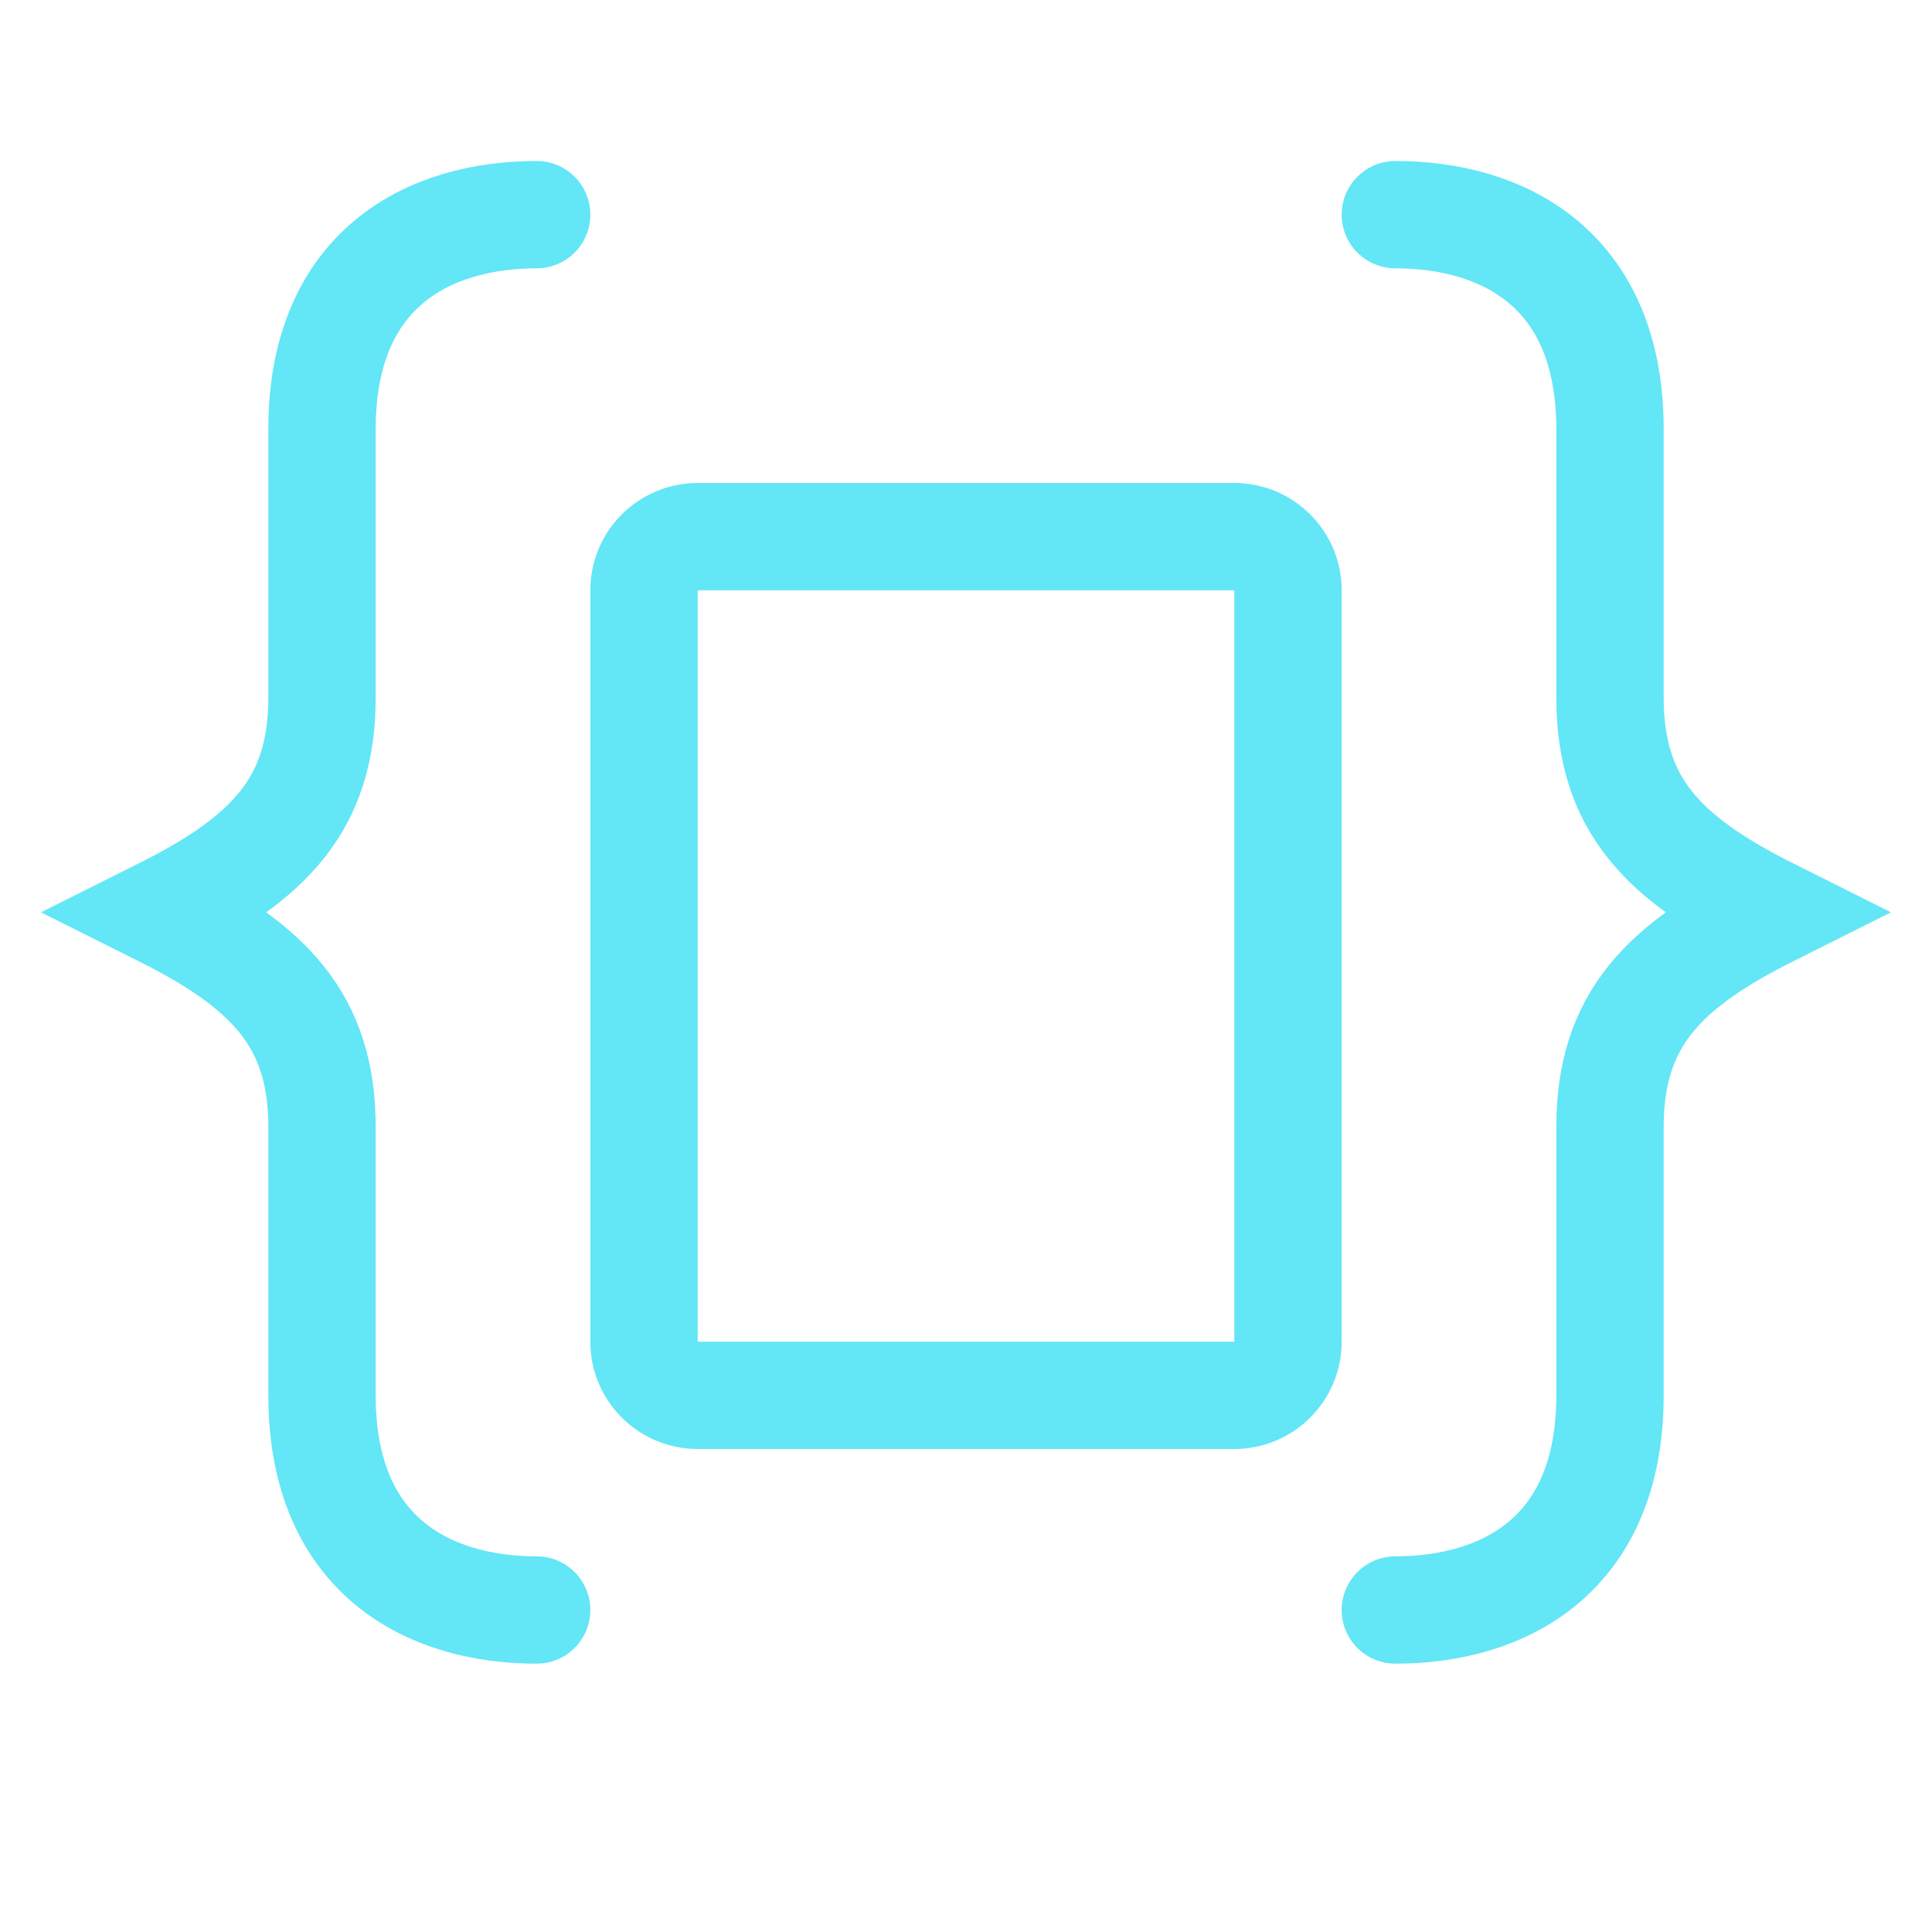
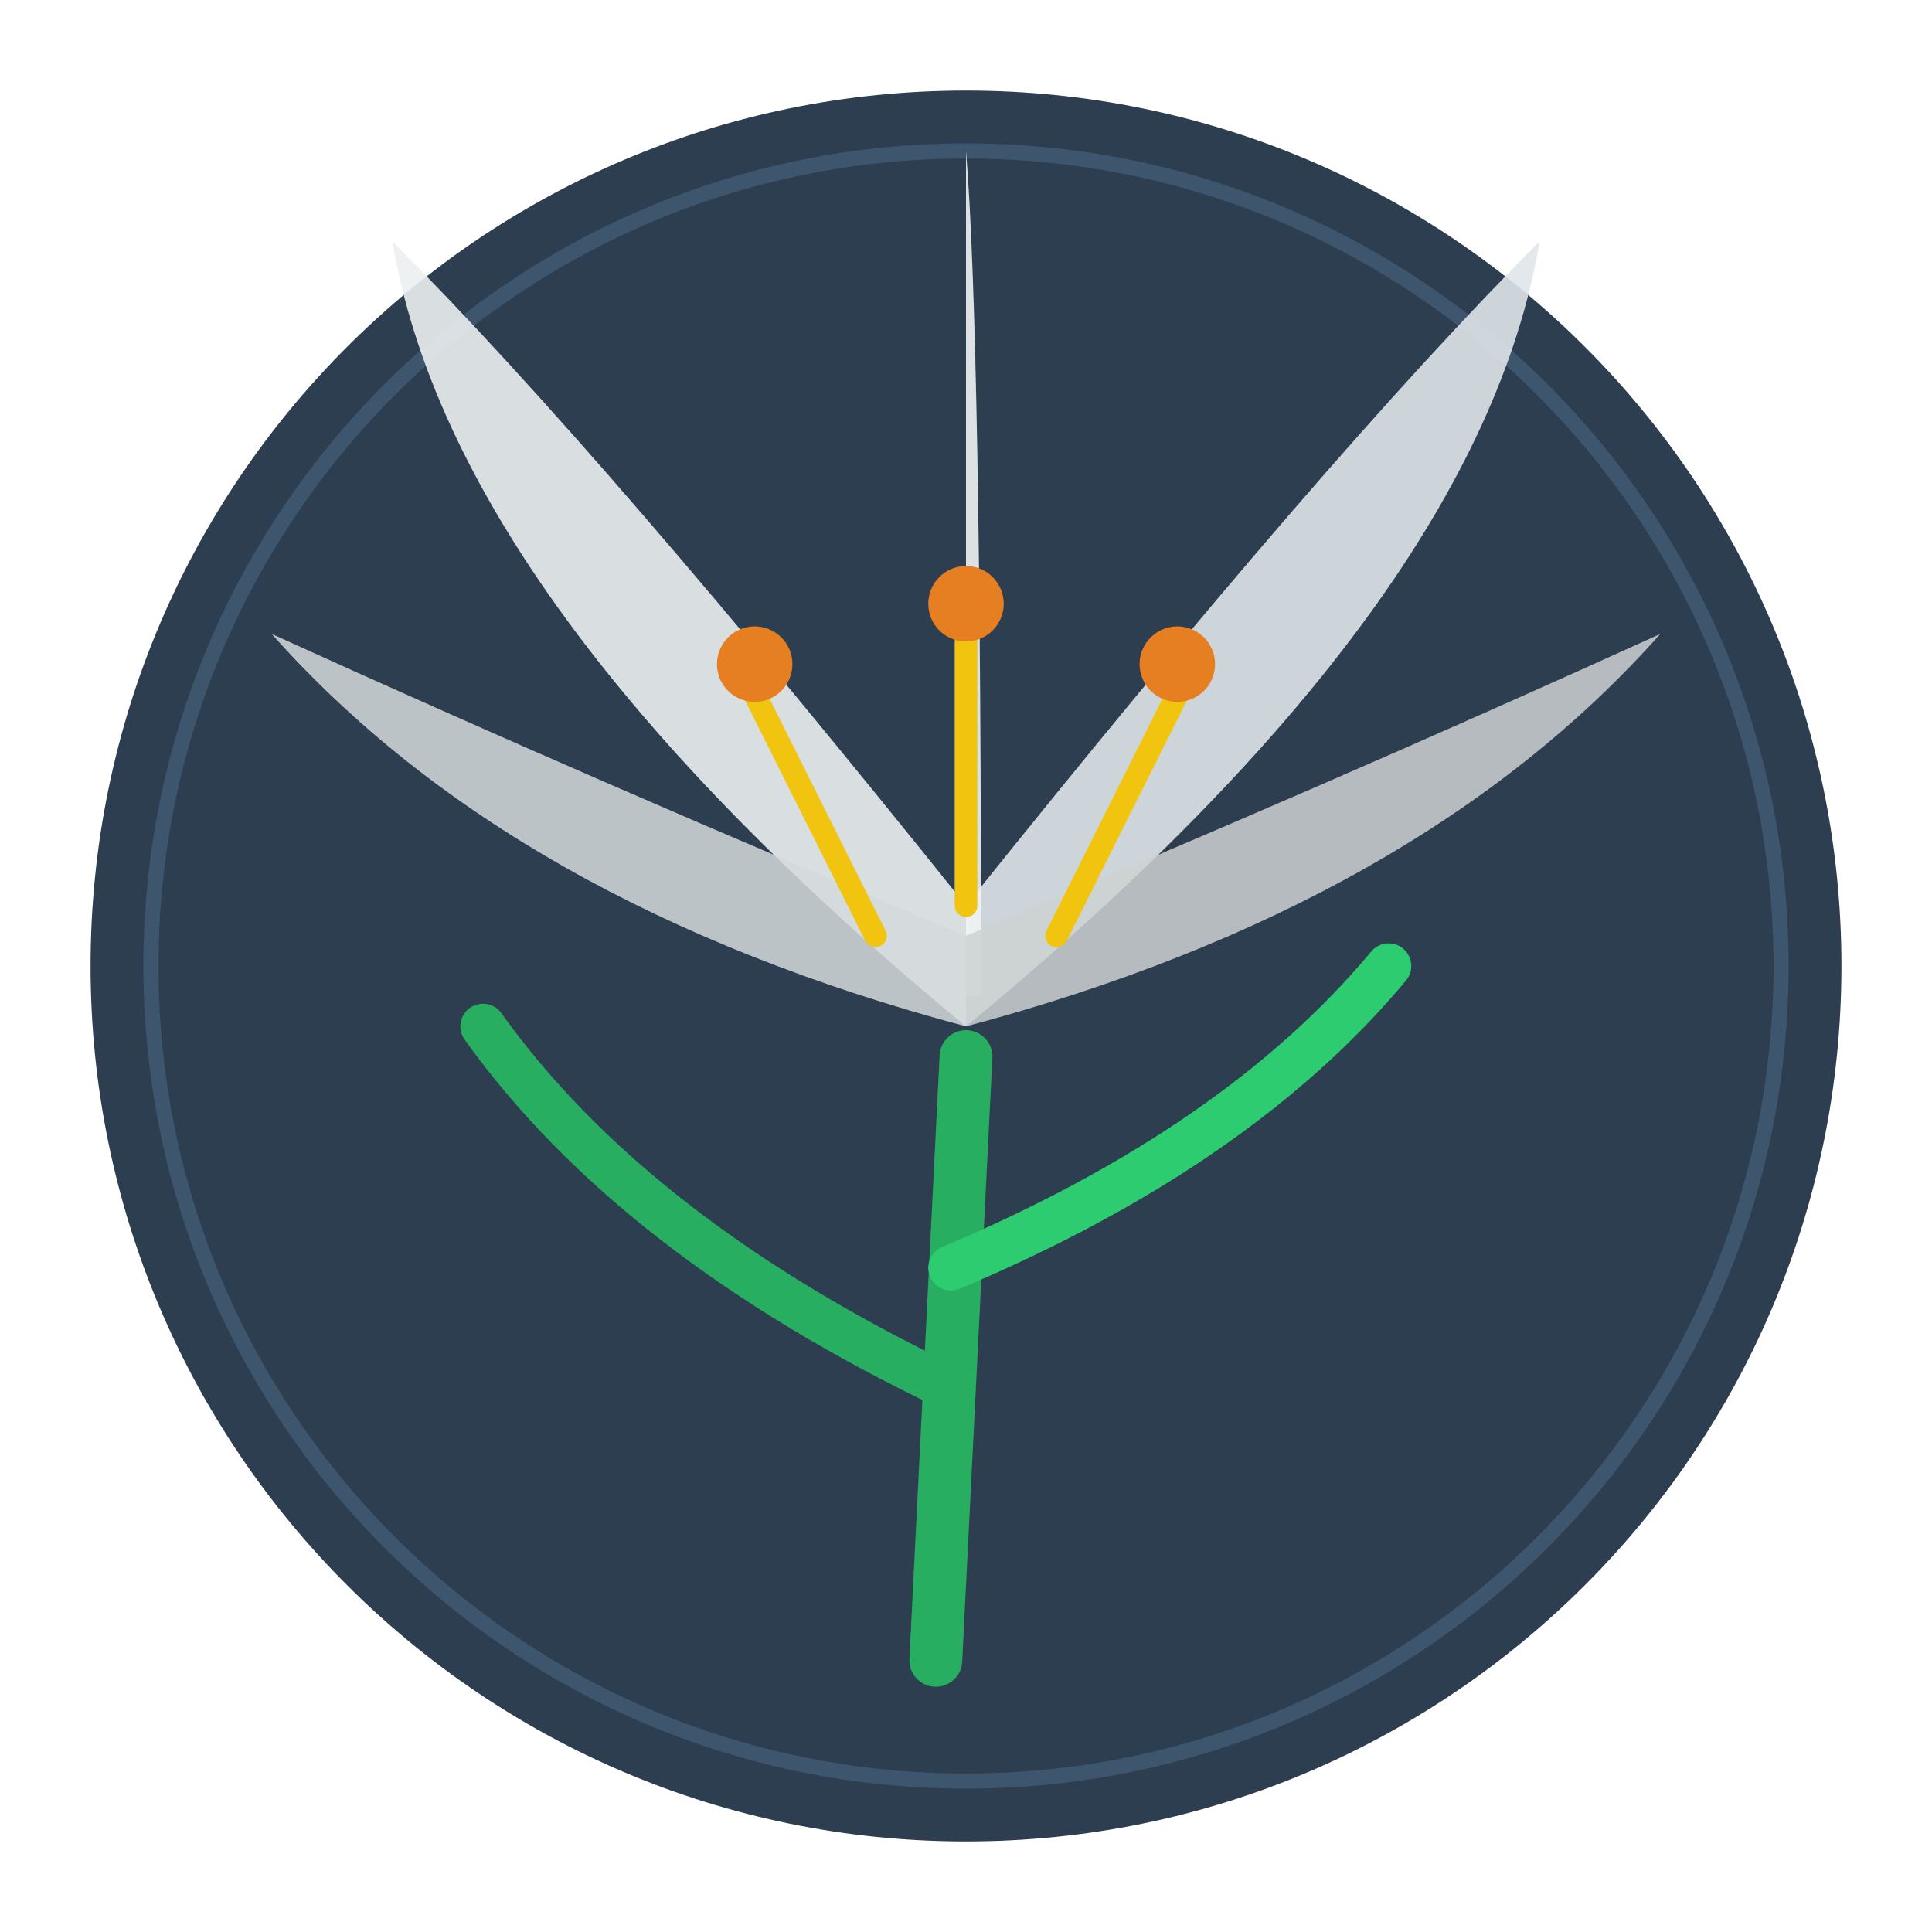
- <svg xmlns="http://www.w3.org/2000/svg" width="24" height="24" viewBox="3 3 18 18" fill="none">
-   <path d="M8 5C7 5 6 5.5 6 7V9.5C6 10.5 5.5 11 4.5 11.5C5.5 12 6 12.5 6 13.5V16C6 17.5 7 18 8 18" stroke="#63E6F6" stroke-width="1" stroke-linecap="round" fill="none" />
-   <path d="M16 5C17 5 18 5.5 18 7V9.5C18 10.5 18.5 11 19.5 11.5C18.5 12 18 12.5 18 13.5V16C18 17.5 17 18 16 18" stroke="#63E6F6" stroke-width="1" stroke-linecap="round" fill="none" />
-   <rect x="9" y="8" width="6" height="8" stroke="#63E6F6" rx="0.5" />
+ <svg xmlns="http://www.w3.org/2000/svg" width="128" height="128" viewBox="0 0 128 128">
+   <circle cx="64" cy="64" r="58" fill="#2c3e50" />
+   <circle cx="64" cy="64" r="54" fill="none" stroke="#3d566e" stroke-width="1" />
+   <path d="M 64 70 Q 63 90 62 110" fill="none" stroke="#27ae60" stroke-width="3.5" stroke-linecap="round" />
+   <path d="M 63 92 Q 42 82 32 68" fill="none" stroke="#27ae60" stroke-width="3" stroke-linecap="round" />
+   <path d="M 63 84 Q 82 76 92 64" fill="none" stroke="#2ecc71" stroke-width="3" stroke-linecap="round" />
+   <path d="M 64 68 Q 30 40 26 16 Q 40 30 64 60" fill="#ecf0f1" opacity="0.9" />
+   <path d="M 64 68 Q 98 40 102 16 Q 88 30 64 60" fill="#dfe6e9" opacity="0.9" />
+   <path d="M 64 66 Q 64 22 64 10 Q 65 22 65 66" fill="#f0f3f4" opacity="0.9" />
+   <path d="M 64 68 Q 34 60 18 42 Q 40 52 64 62" fill="#d5dbdb" opacity="0.85" />
+   <path d="M 64 68 Q 94 60 110 42 Q 88 52 64 62" fill="#ccd1d1" opacity="0.85" />
+   <line x1="58" y1="62" x2="50" y2="46" stroke="#f1c40f" stroke-width="1.5" stroke-linecap="round" />
+   <line x1="64" y1="60" x2="64" y2="42" stroke="#f1c40f" stroke-width="1.5" stroke-linecap="round" />
+   <line x1="70" y1="62" x2="78" y2="46" stroke="#f1c40f" stroke-width="1.5" stroke-linecap="round" />
+   <circle cx="50" cy="44" r="2.5" fill="#e67e22" />
+   <circle cx="64" cy="40" r="2.5" fill="#e67e22" />
+   <circle cx="78" cy="44" r="2.5" fill="#e67e22" />
</svg>
